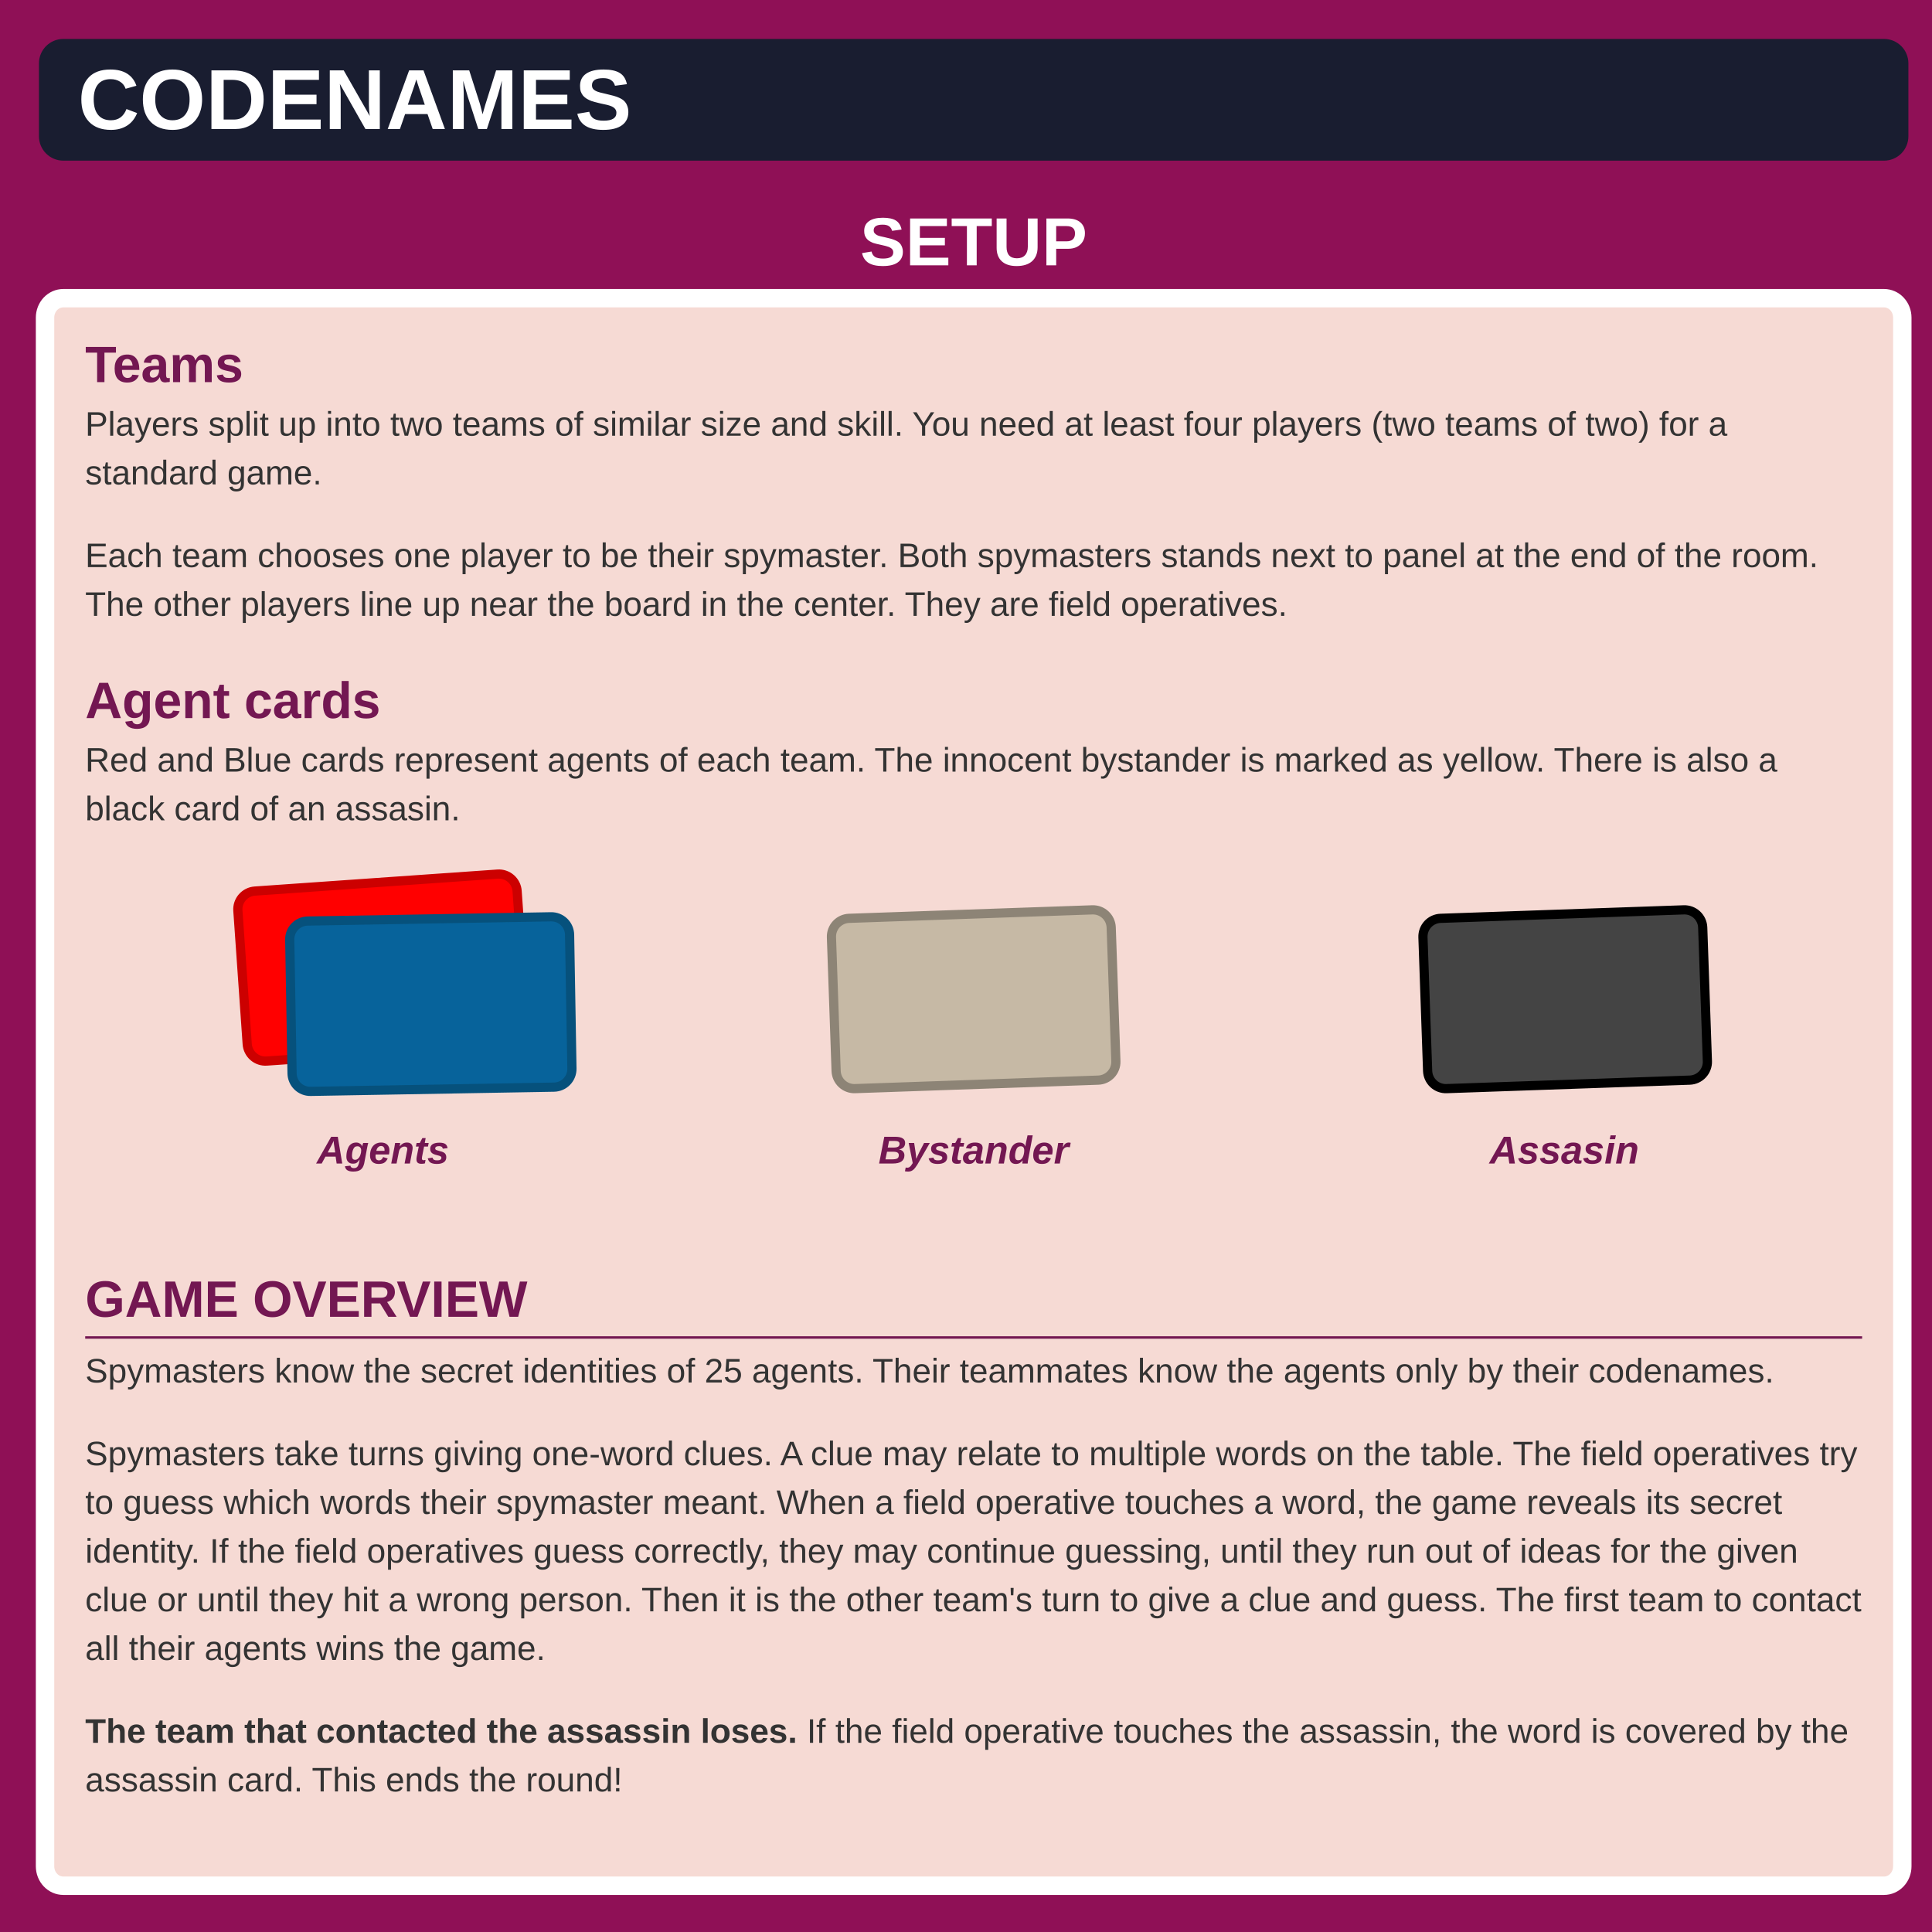
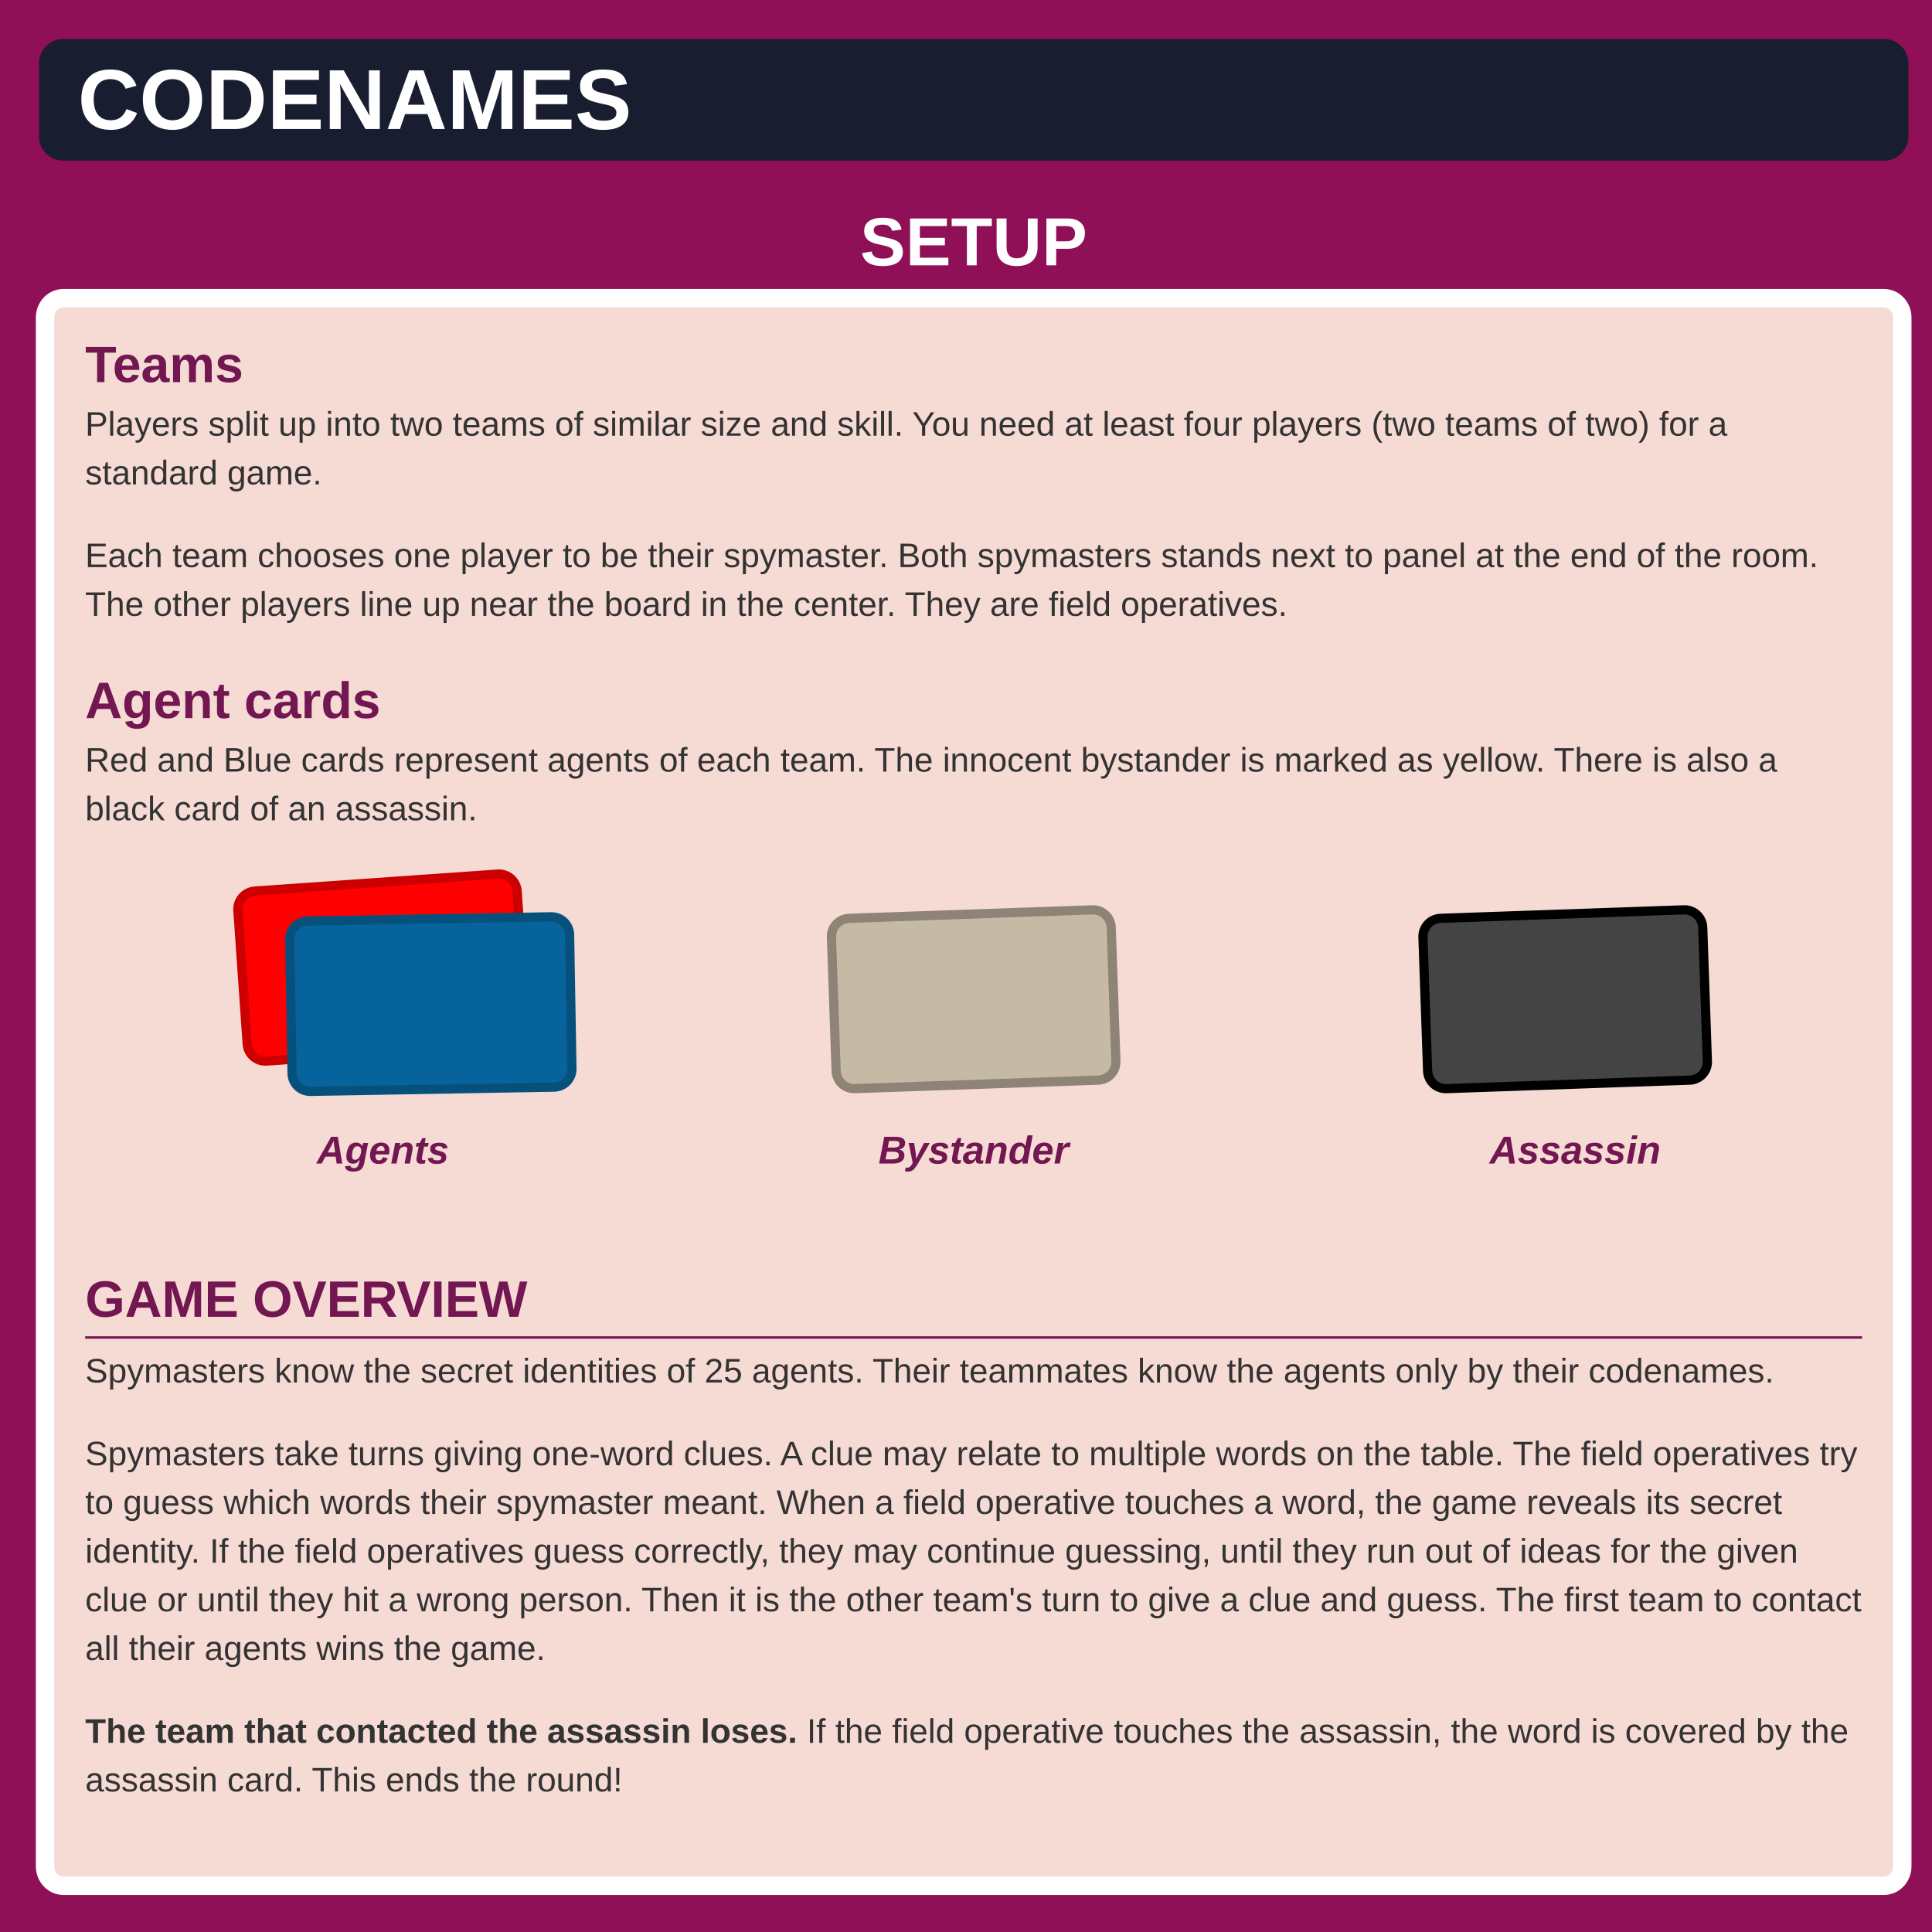
<svg xmlns="http://www.w3.org/2000/svg" width="210mm" height="210mm" viewBox="0 0 210 210" version="1.1" id="svg1292">
  <defs id="defs1289" />
  <g id="layer1" transform="translate(152.9158,173.8253)">
    <path d="m -152.916,-173.825 h 210 v 210 h -210 z" style="fill:#8f1056;fill-opacity:1;fill-rule:nonzero;stroke:none;stroke-width:0.11" id="path20" />
    <path d="m -148.682,-159.009 v -7.938 c 0,-0.174 0.017,-0.346 0.051,-0.516 0.034,-0.17 0.084,-0.336 0.151,-0.496 0.067,-0.161 0.148,-0.313 0.245,-0.457 0.097,-0.144 0.206,-0.278 0.329,-0.401 0.123,-0.123 0.256,-0.233 0.401,-0.329 0.144,-0.097 0.297,-0.178 0.457,-0.245 0.161,-0.067 0.326,-0.117 0.496,-0.151 0.17,-0.034 0.342,-0.051 0.516,-0.051 H 51.872 c 0.174,0 0.346,0.017 0.516,0.051 0.17,0.034 0.336,0.084 0.496,0.151 0.16,0.067 0.313,0.148 0.457,0.245 0.144,0.097 0.278,0.206 0.401,0.329 0.123,0.123 0.233,0.256 0.329,0.401 0.097,0.144 0.178,0.297 0.244,0.457 0.066,0.161 0.117,0.326 0.151,0.496 0.034,0.17 0.051,0.342 0.051,0.516 v 7.938 c -1.7e-5,0.174 -0.017,0.346 -0.051,0.516 -0.034,0.17 -0.084,0.336 -0.151,0.496 -0.066,0.161 -0.148,0.313 -0.244,0.457 -0.097,0.144 -0.206,0.278 -0.329,0.401 -0.123,0.123 -0.257,0.233 -0.401,0.329 -0.144,0.097 -0.297,0.178 -0.457,0.245 -0.161,0.067 -0.326,0.117 -0.496,0.151 -0.17,0.034 -0.342,0.051 -0.516,0.051 H -146.037 c -0.174,0 -0.346,-0.017 -0.516,-0.051 -0.17,-0.034 -0.336,-0.084 -0.496,-0.151 -0.161,-0.067 -0.313,-0.148 -0.457,-0.245 -0.144,-0.097 -0.278,-0.206 -0.401,-0.329 -0.123,-0.123 -0.233,-0.256 -0.329,-0.401 -0.097,-0.144 -0.178,-0.297 -0.245,-0.457 -0.067,-0.161 -0.117,-0.326 -0.151,-0.496 -0.034,-0.17 -0.051,-0.342 -0.051,-0.516 z" style="fill:#191d30;fill-opacity:1;fill-rule:nonzero;stroke:none;stroke-width:0.265" id="path22" />
    <path d="M -148.021,29.176 V -139.301 c 0,-0.139 0.013,-0.276 0.038,-0.412 0.025,-0.136 0.063,-0.268 0.113,-0.396 0.05,-0.128 0.111,-0.25 0.183,-0.365 0.072,-0.115 0.155,-0.222 0.247,-0.32 0.092,-0.098 0.192,-0.186 0.301,-0.263 0.108,-0.077 0.223,-0.142 0.343,-0.195 0.12,-0.053 0.244,-0.093 0.372,-0.12 0.128,-0.027 0.257,-0.041 0.387,-0.041 H 51.872 c 0.13,0 0.259,0.013 0.387,0.041 0.128,0.027 0.252,0.067 0.372,0.12 0.12,0.053 0.235,0.118 0.343,0.195 0.108,0.077 0.209,0.165 0.301,0.263 0.092,0.098 0.174,0.205 0.247,0.32 0.072,0.115 0.134,0.237 0.183,0.365 0.05,0.128 0.088,0.26 0.113,0.396 0.025,0.136 0.038,0.273 0.038,0.412 V 29.176 c -1.7e-5,0.139 -0.013,0.276 -0.038,0.412 -0.025,0.136 -0.063,0.268 -0.113,0.396 -0.05,0.128 -0.111,0.25 -0.183,0.365 -0.072,0.115 -0.155,0.222 -0.247,0.32 -0.092,0.098 -0.192,0.186 -0.301,0.263 -0.108,0.077 -0.223,0.142 -0.343,0.195 -0.12,0.053 -0.244,0.093 -0.372,0.12 -0.128,0.027 -0.257,0.041 -0.387,0.041 H -146.037 c -0.13,0 -0.259,-0.014 -0.387,-0.041 -0.128,-0.027 -0.252,-0.067 -0.372,-0.12 -0.12,-0.053 -0.235,-0.118 -0.343,-0.195 -0.108,-0.077 -0.209,-0.165 -0.301,-0.263 -0.092,-0.098 -0.174,-0.205 -0.247,-0.32 -0.072,-0.115 -0.134,-0.237 -0.183,-0.365 -0.05,-0.128 -0.087,-0.26 -0.113,-0.396 -0.025,-0.136 -0.038,-0.273 -0.038,-0.412 z" style="fill:#f6dad4;fill-opacity:1;fill-rule:nonzero;stroke:none;stroke-width:0.273" id="path24" />
    <path d="m -148.021,29.034 v -168.336 c 0,-0.139 0.013,-0.276 0.038,-0.412 0.025,-0.136 0.063,-0.268 0.113,-0.396 0.05,-0.128 0.111,-0.25 0.183,-0.365 0.072,-0.115 0.155,-0.222 0.247,-0.32 0.092,-0.098 0.192,-0.186 0.301,-0.263 0.108,-0.077 0.223,-0.142 0.343,-0.195 0.12,-0.053 0.244,-0.093 0.372,-0.12 0.128,-0.027 0.257,-0.041 0.387,-0.041 H 51.872 c 0.13,0 0.259,0.013 0.387,0.041 0.128,0.027 0.252,0.067 0.372,0.12 0.12,0.053 0.235,0.118 0.343,0.195 0.108,0.077 0.209,0.165 0.301,0.263 0.092,0.098 0.174,0.205 0.247,0.32 0.072,0.115 0.134,0.237 0.183,0.365 0.05,0.128 0.088,0.26 0.113,0.396 0.025,0.136 0.038,0.273 0.038,0.412 v 168.336 c -1.7e-5,0.139 -0.013,0.276 -0.038,0.412 -0.025,0.136 -0.063,0.268 -0.113,0.396 -0.05,0.128 -0.111,0.25 -0.183,0.365 -0.072,0.115 -0.155,0.222 -0.247,0.32 -0.092,0.098 -0.192,0.186 -0.301,0.263 -0.108,0.077 -0.223,0.142 -0.343,0.195 -0.12,0.053 -0.244,0.093 -0.372,0.12 -0.128,0.027 -0.257,0.041 -0.387,0.041 H -146.037 c -0.13,0 -0.259,-0.014 -0.387,-0.041 -0.128,-0.027 -0.252,-0.067 -0.372,-0.12 -0.12,-0.053 -0.235,-0.118 -0.343,-0.195 -0.108,-0.077 -0.209,-0.165 -0.301,-0.263 -0.092,-0.098 -0.174,-0.205 -0.247,-0.32 -0.072,-0.115 -0.134,-0.237 -0.183,-0.365 -0.05,-0.128 -0.087,-0.26 -0.113,-0.396 -0.025,-0.136 -0.038,-0.273 -0.038,-0.412 z" style="fill:none;stroke:#ffffff;stroke-width:2;stroke-linecap:butt;stroke-linejoin:miter;stroke-miterlimit:10;stroke-dasharray:none;stroke-opacity:1" id="path26" />
    <path d="M -143.655,-28.578 H 49.49 v 0.265 H -143.655 Z" style="fill:#731752;fill-opacity:1;fill-rule:nonzero;stroke:none;stroke-width:0.265" id="path28" />
    <text style="font-variant:normal;font-weight:bold;font-size:9.26px;font-family:'Liberation Sans';-inkscape-font-specification:LiberationSans-Bold;writing-mode:lr-tb;fill:#ffffff;fill-opacity:1;fill-rule:nonzero;stroke:none;stroke-width:0.265" id="text44" x="-144.449" y="-159.802">
      <tspan x="-144.449 -137.762 -130.558 -123.871 -117.694 -111.007 -104.319 -96.605 -90.429" y="-159.802" id="tspan42" style="stroke-width:0.265">CODENAMES</tspan>
    </text>
    <text style="font-variant:normal;font-weight:bold;font-size:7.408px;font-family:'Liberation Sans';-inkscape-font-specification:LiberationSans-Bold;writing-mode:lr-tb;fill:#ffffff;fill-opacity:1;fill-rule:nonzero;stroke:none;stroke-width:0.265" id="text48" x="-59.435" y="-144.986">
      <tspan x="-59.435 -54.494 -49.553 -45.027 -39.677" y="-144.986" id="tspan46" style="stroke-width:0.265">SETUP</tspan>
    </text>
    <text style="font-variant:normal;font-weight:bold;font-size:5.556px;font-family:'Liberation Sans';-inkscape-font-specification:LiberationSans-Bold;writing-mode:lr-tb;fill:#731752;fill-opacity:1;fill-rule:nonzero;stroke:none;stroke-width:0.265" id="text52" x="-143.655" y="-132.286">
      <tspan x="-143.655 -140.674 -137.584 -134.494 -129.553" y="-132.286" id="tspan50" style="stroke-width:0.265">Teams</tspan>
    </text>
    <text style="font-variant:normal;font-weight:normal;font-size:3.704px;font-family:'Liberation Sans';-inkscape-font-specification:LiberationSans;writing-mode:lr-tb;fill:#333333;fill-opacity:1;fill-rule:nonzero;stroke:none;stroke-width:0.265" id="text56" x="-143.655" y="-126.465">
      <tspan x="-143.655 -141.185 -140.362 -138.302 -136.45 -134.39 -133.156 -131.304 -130.275 -128.423 -126.363 -125.54 -124.717 -123.688 -122.658 -120.598 -118.538 -117.509 -116.686 -114.626 -113.597 -111.537 -110.508 -109.479 -106.804 -104.744 -103.714 -102.685 -100.625 -98.565 -95.479 -93.627 -92.598 -90.538 -89.509 -88.48 -86.628 -85.805 -82.719 -81.896 -81.073 -79.013 -77.78 -76.751 -74.899 -74.076 -72.224 -70.163 -69.134 -67.074 -65.014 -62.954 -61.925 -60.073 -58.221 -57.398 -56.575 -55.752 -54.723 -53.761 -51.63 -49.57 -47.51 -46.481 -44.421 -42.361 -40.3 -38.24 -37.211 -35.151 -34.122 -33.093 -32.27 -30.21 -28.15 -26.298 -25.269 -24.239 -23.21 -21.15 -19.09 -17.857 -16.827 -14.767 -13.944 -11.884 -10.032 -7.972 -6.739 -4.887 -3.857 -2.624 -1.595 1.08 3.14 4.169 5.199 7.259 9.319 12.404 14.256 15.286 17.346 18.375 19.404 20.433 23.108 25.168 26.402 27.431 28.46 30.52 31.754 32.783" y="-126.465" id="tspan54" style="stroke-width:0.265">Players split up into two teams of similar size and skill. You need at least four players (two teams of two) for a</tspan>
    </text>
    <text style="font-variant:normal;font-weight:normal;font-size:3.704px;font-family:'Liberation Sans';-inkscape-font-specification:LiberationSans;writing-mode:lr-tb;fill:#333333;fill-opacity:1;fill-rule:nonzero;stroke:none;stroke-width:0.265" id="text60" x="-143.655" y="-121.173">
      <tspan x="-143.655 -141.803 -140.774 -138.714 -136.654 -134.594 -132.534 -131.3 -129.24 -128.211 -126.151 -124.091 -121.005 -118.945" y="-121.173" id="tspan58" style="stroke-width:0.265">standard game.</tspan>
    </text>
    <text style="font-variant:normal;font-weight:normal;font-size:3.704px;font-family:'Liberation Sans';-inkscape-font-specification:LiberationSans;writing-mode:lr-tb;fill:#333333;fill-opacity:1;fill-rule:nonzero;stroke:none;stroke-width:0.265" id="text64" x="-143.655" y="-112.177">
      <tspan x="-143.655 -141.185 -139.125 -137.273 -135.212 -134.183 -133.154 -131.094 -129.034 -125.948 -124.919 -123.067 -121.007 -118.947 -116.887 -115.035 -112.975 -111.123 -110.094 -108.034 -105.973 -103.913 -102.884 -100.824 -100.001 -97.941 -96.089 -94.029 -92.795 -91.766 -90.737 -88.677 -87.648 -85.588 -83.528 -82.499 -81.469 -79.409 -77.349 -76.526 -75.293 -74.264 -72.412 -70.352 -68.499 -65.414 -63.354 -61.502 -60.473 -58.413 -57.383 -56.354 -55.325 -52.854 -50.794 -49.765 -47.705 -46.676 -44.824 -42.764 -40.912 -37.826 -35.766 -33.914 -32.885 -30.825 -29.591 -27.739 -26.71 -24.858 -23.829 -21.769 -19.709 -17.649 -15.797 -14.767 -12.707 -10.647 -8.795 -7.766 -6.737 -5.708 -3.648 -2.618 -0.558 1.502 3.562 5.622 6.445 7.474 9.534 10.563 11.592 12.621 14.681 16.742 17.771 19.831 21.891 23.951 24.98 27.04 28.069 29.098 30.128 32.188 34.248 35.277 36.51 38.57 40.631 43.716" y="-112.177" id="tspan62" style="stroke-width:0.265">Each team chooses one player to be their spymaster. Both spymasters stands next to panel at the end of the room.</tspan>
    </text>
    <text style="font-variant:normal;font-weight:normal;font-size:3.704px;font-family:'Liberation Sans';-inkscape-font-specification:LiberationSans;writing-mode:lr-tb;fill:#333333;fill-opacity:1;fill-rule:nonzero;stroke:none;stroke-width:0.265" id="text68" x="-143.655" y="-106.886">
      <tspan x="-143.655 -141.393 -139.333 -137.273 -136.243 -134.183 -133.154 -131.094 -129.034 -127.801 -126.771 -124.711 -123.888 -121.828 -119.976 -117.916 -116.683 -114.831 -113.801 -112.978 -112.155 -110.095 -108.035 -107.006 -104.946 -102.886 -101.857 -99.797 -97.737 -95.677 -94.443 -93.414 -92.385 -90.325 -88.265 -87.236 -85.175 -83.115 -81.055 -79.822 -77.762 -76.733 -75.91 -73.85 -72.82 -71.791 -69.731 -67.671 -66.642 -64.79 -62.73 -60.67 -59.641 -57.581 -56.551 -55.522 -54.56 -52.297 -50.237 -48.177 -46.325 -45.296 -43.236 -42.002 -39.942 -38.913 -37.884 -37.061 -35.001 -34.178 -32.118 -31.089 -29.029 -26.969 -24.909 -23.675 -21.615 -20.586 -19.763 -17.911 -15.851 -13.999" y="-106.886" id="tspan66" style="stroke-width:0.265">The other players line up near the board in the center. They are field operatives.</tspan>
    </text>
    <text style="font-variant:normal;font-weight:bold;font-size:5.556px;font-family:'Liberation Sans';-inkscape-font-specification:LiberationSans-Bold;writing-mode:lr-tb;fill:#731752;fill-opacity:1;fill-rule:nonzero;stroke:none;stroke-width:0.265" id="text72" x="-143.655" y="-95.773">
      <tspan x="-143.655 -139.643 -136.249 -133.159 -129.765 -127.914 -126.371 -123.281 -120.191 -118.028 -114.634" y="-95.773" id="tspan70" style="stroke-width:0.265">Agent cards</tspan>
    </text>
    <text style="font-variant:normal;font-weight:normal;font-size:3.704px;font-family:'Liberation Sans';-inkscape-font-specification:LiberationSans;writing-mode:lr-tb;fill:#333333;fill-opacity:1;fill-rule:nonzero;stroke:none;stroke-width:0.265" id="text76" x="-143.655" y="-89.952">
      <tspan x="-143.655 -140.98 -138.92 -136.86 -135.831 -133.771 -131.711 -129.651 -128.622 -126.151 -125.328 -123.268 -121.208 -120.179 -118.327 -116.267 -115.033 -112.973 -111.121 -110.092 -108.858 -106.798 -104.738 -103.505 -101.445 -99.592 -97.532 -95.472 -94.443 -93.414 -91.354 -89.294 -87.234 -85.174 -84.145 -82.292 -81.263 -79.203 -78.174 -77.145 -75.085 -73.025 -71.173 -69.113 -68.083 -67.054 -64.994 -62.934 -59.849 -58.819 -57.857 -55.595 -53.535 -51.474 -50.445 -49.622 -47.562 -45.502 -43.442 -41.59 -39.53 -37.47 -36.441 -35.412 -33.352 -31.499 -29.647 -28.618 -26.558 -24.498 -22.438 -20.378 -19.144 -18.115 -17.292 -15.44 -14.411 -11.325 -9.265 -8.032 -6.18 -4.12 -2.06 -1.03 1.03 2.882 3.911 5.763 7.823 8.646 9.469 11.529 14 15.029 15.991 18.254 20.314 22.374 23.607 25.667 26.697 27.519 29.372 30.401 32.461 33.284 35.136 37.196 38.225" y="-89.952" id="tspan74" style="stroke-width:0.265">Red and Blue cards represent agents of each team. The innocent bystander is marked as yellow. There is also a</tspan>
    </text>
    <text style="font-variant:normal;font-weight:normal;font-size:3.704px;font-family:'Liberation Sans';-inkscape-font-specification:LiberationSans;writing-mode:lr-tb;fill:#333333;fill-opacity:1;fill-rule:nonzero;stroke:none;stroke-width:0.265" id="text80" x="-143.655" y="-84.661">
-       <tspan x="-143.655 -141.595 -140.772 -138.712 -136.86 -135.008 -133.979 -132.127 -130.067 -128.833 -126.773 -125.744 -123.684 -122.655 -121.626 -119.566 -117.506 -116.476 -114.416 -112.564 -110.712 -108.652 -106.8 -105.977 -103.917" y="-84.661" id="tspan78" style="stroke-width:0.265">black card of an assasin.</tspan>
+       <tspan x="-143.655 -141.595 -140.772 -138.712 -136.86 -135.008 -133.979 -132.127 -130.067 -128.833 -126.773 -125.744 -123.684 -122.655 -121.626 -119.566 -117.506 -116.476 -114.416 -112.564 -110.712" y="-84.661" id="tspan78" style="stroke-width:0.265">black card of an assassin.</tspan>
    </text>
    <text style="font-style:italic;font-variant:normal;font-weight:bold;font-size:4.233px;font-family:'Liberation Sans';-inkscape-font-specification:LiberationSans-BoldItalic;writing-mode:lr-tb;fill:#731752;fill-opacity:1;fill-rule:nonzero;stroke:none;stroke-width:0.265" id="text84" x="-118.466" y="-47.354">
      <tspan x="-118.466 -115.409 -112.823 -110.469 -107.883 -106.473" y="-47.354" id="tspan82" style="stroke-width:0.265">Agents</tspan>
    </text>
    <text style="font-style:italic;font-variant:normal;font-weight:bold;font-size:4.233px;font-family:'Liberation Sans';-inkscape-font-specification:LiberationSans-BoldItalic;writing-mode:lr-tb;fill:#731752;fill-opacity:1;fill-rule:nonzero;stroke:none;stroke-width:0.265" id="text88" x="-57.438" y="-47.354">
      <tspan x="-57.438 -54.381 -52.027 -49.672 -48.263 -45.908 -43.322 -40.737 -38.382" y="-47.354" id="tspan86" style="stroke-width:0.265">Bystander</tspan>
    </text>
    <text style="font-style:italic;font-variant:normal;font-weight:bold;font-size:4.233px;font-family:'Liberation Sans';-inkscape-font-specification:LiberationSans-BoldItalic;writing-mode:lr-tb;fill:#731752;fill-opacity:1;fill-rule:nonzero;stroke:none;stroke-width:0.265" id="text92" x="9.001" y="-47.354">
-       <tspan x="9.001 12.058 14.413 16.767 19.121 21.476 22.652" y="-47.354" id="tspan90" style="stroke-width:0.265">Assasin</tspan>
+       <tspan x="9.001 12.058 14.413 16.767 19.121" y="-47.354" id="tspan90" style="stroke-width:0.265">Assassin</tspan>
    </text>
    <text style="font-variant:normal;font-weight:bold;font-size:5.556px;font-family:'Liberation Sans';-inkscape-font-specification:LiberationSans-Bold;writing-mode:lr-tb;fill:#731752;fill-opacity:1;fill-rule:nonzero;stroke:none;stroke-width:0.265" id="text96" x="-143.655" y="-30.695">
      <tspan x="-143.655 -139.334 -135.321 -130.693 -126.987 -125.443 -121.121 -117.415 -113.709 -109.797 -106.091 -104.547 -100.841" y="-30.695" id="tspan94" style="stroke-width:0.265">GAME OVERVIEW</tspan>
    </text>
    <text style="font-variant:normal;font-weight:normal;font-size:3.704px;font-family:'Liberation Sans';-inkscape-font-specification:LiberationSans;writing-mode:lr-tb;fill:#333333;fill-opacity:1;fill-rule:nonzero;stroke:none;stroke-width:0.265" id="text100" x="-143.655" y="-23.551">
      <tspan x="-143.655 -141.185 -139.125 -137.273 -134.187 -132.127 -130.275 -129.246 -127.186 -125.952 -124.1 -123.071 -121.219 -119.159 -117.099 -114.424 -113.394 -112.365 -110.305 -108.245 -107.216 -105.364 -103.304 -101.452 -100.218 -98.158 -97.129 -96.1 -95.277 -93.217 -91.157 -89.097 -88.068 -87.245 -86.215 -85.393 -83.332 -81.48 -80.451 -78.391 -77.362 -76.333 -74.273 -72.213 -71.184 -69.123 -67.063 -65.003 -62.943 -61.914 -60.062 -59.033 -58.071 -55.808 -53.748 -51.688 -50.865 -49.631 -48.602 -47.573 -45.513 -43.453 -40.367 -37.282 -35.222 -34.193 -32.132 -30.28 -29.251 -27.399 -25.339 -23.279 -20.604 -19.575 -18.546 -16.486 -14.426 -13.396 -11.336 -9.276 -7.216 -5.156 -4.127 -2.275 -1.246 0.814 2.874 3.697 5.549 6.579 8.639 10.491 11.52 12.549 14.609 16.669 17.492 18.726 19.755 21.607 23.667 25.727 27.787 29.847 31.907 34.993 37.053 38.905" y="-23.551" id="tspan98" style="stroke-width:0.265">Spymasters know the secret identities of 25 agents. Their teammates know the agents only by their codenames.</tspan>
    </text>
    <text style="font-variant:normal;font-weight:normal;font-size:3.704px;font-family:'Liberation Sans';-inkscape-font-specification:LiberationSans;writing-mode:lr-tb;fill:#333333;fill-opacity:1;fill-rule:nonzero;stroke:none;stroke-width:0.265" id="text104" x="-143.655" y="-14.555">
      <tspan x="-143.655 -141.185 -139.125 -137.273 -134.187 -132.127 -130.275 -129.246 -127.186 -125.952 -124.1 -123.071 -122.042 -119.982 -118.13 -116.069 -115.04 -114.011 -111.951 -110.718 -108.657 -106.805 -105.776 -103.716 -102.893 -101.041 -100.218 -98.158 -96.098 -95.069 -93.009 -90.949 -88.889 -87.655 -84.98 -82.92 -81.687 -79.626 -78.597 -76.745 -75.922 -73.862 -71.802 -69.95 -68.921 -68.096 -65.83 -64.801 -62.949 -62.126 -60.066 -58.006 -56.976 -53.891 -51.831 -49.979 -48.95 -47.716 -45.656 -44.833 -42.773 -41.744 -39.684 -38.655 -37.625 -35.565 -34.536 -31.451 -29.391 -28.568 -27.538 -26.715 -24.655 -23.832 -21.772 -20.743 -18.068 -16.008 -14.775 -12.715 -10.862 -9.833 -7.773 -5.713 -4.684 -3.655 -1.595 0.465 1.494 2.524 4.584 6.644 7.467 9.527 10.556 11.518 13.781 15.841 17.901 18.93 19.959 20.782 22.842 23.665 25.725 26.754 28.814 30.875 32.935 34.168 36.228 37.257 38.08 39.932 41.992 43.845 44.874 45.903 47.136" y="-14.555" id="tspan102" style="stroke-width:0.265">Spymasters take turns giving one-word clues. A clue may relate to multiple words on the table. The field operatives try</tspan>
    </text>
    <text style="font-variant:normal;font-weight:normal;font-size:3.704px;font-family:'Liberation Sans';-inkscape-font-specification:LiberationSans;writing-mode:lr-tb;fill:#333333;fill-opacity:1;fill-rule:nonzero;stroke:none;stroke-width:0.265" id="text108" x="-143.655" y="-9.264">
      <tspan x="-143.655 -142.626 -140.566 -139.537 -137.477 -135.417 -133.357 -131.505 -129.653 -128.623 -125.948 -123.888 -123.065 -121.213 -119.153 -118.124 -115.449 -113.389 -112.155 -110.095 -108.243 -107.214 -106.185 -104.125 -102.065 -101.242 -100.008 -98.979 -97.127 -95.067 -93.215 -90.129 -88.069 -86.217 -85.188 -83.128 -81.895 -80.865 -77.78 -75.72 -73.66 -71.6 -70.57 -69.541 -68.512 -65.016 -62.956 -60.896 -58.836 -57.807 -55.747 -54.717 -53.688 -52.865 -50.805 -49.982 -47.922 -46.893 -44.833 -42.773 -40.713 -39.479 -37.419 -36.39 -35.567 -33.715 -31.655 -30.626 -29.597 -27.537 -25.477 -23.624 -21.564 -19.504 -17.652 -16.623 -14.563 -13.534 -10.859 -8.799 -7.565 -5.505 -4.476 -3.447 -2.418 -0.358 1.702 2.732 4.792 6.852 9.937 11.997 13.027 14.26 16.32 18.172 20.232 22.292 23.115 24.967 25.997 26.819 27.849 29.701 30.73 32.582 34.642 36.494 37.728 39.788" y="-9.264" id="tspan106" style="stroke-width:0.265">to guess which words their spymaster meant. When a field operative touches a word, the game reveals its secret</tspan>
    </text>
    <text style="font-variant:normal;font-weight:normal;font-size:3.704px;font-family:'Liberation Sans';-inkscape-font-specification:LiberationSans;writing-mode:lr-tb;fill:#333333;fill-opacity:1;fill-rule:nonzero;stroke:none;stroke-width:0.265" id="text112" x="-143.655" y="-3.972">
      <tspan x="-143.655 -142.832 -140.772 -138.712 -136.652 -135.623 -134.8 -133.771 -132.194 -131.165 -130.136 -129.106 -128.077 -127.048 -126.019 -123.959 -121.899 -120.87 -119.841 -119.018 -116.957 -116.135 -114.074 -113.045 -110.985 -108.925 -106.865 -105.632 -103.572 -102.542 -101.719 -99.867 -97.807 -95.955 -94.926 -92.866 -90.806 -88.746 -86.894 -85.042 -84.012 -82.16 -80.1 -78.867 -77.633 -75.573 -73.721 -72.692 -71.869 -70.292 -69.263 -68.234 -67.204 -65.144 -63.084 -61.232 -60.203 -57.117 -55.057 -53.205 -52.176 -50.324 -48.264 -46.204 -45.175 -44.352 -42.292 -40.232 -38.172 -37.142 -35.082 -33.022 -30.962 -29.11 -27.258 -26.435 -24.375 -22.315 -21.286 -20.257 -18.197 -16.137 -15.107 -14.284 -13.462 -12.432 -11.403 -9.343 -7.283 -5.431 -4.402 -3.168 -1.108 0.952 1.981 4.041 6.101 7.13 8.159 10.219 11.249 12.278 13.101 15.161 17.221 19.281 21.133 22.162 23.191 25.251 26.485 27.514 28.543 30.603 32.663 33.692 35.753 36.575 38.428 40.488" y="-3.972" id="tspan110" style="stroke-width:0.265">identity. If the field operatives guess correctly, they may continue guessing, until they run out of ideas for the given</tspan>
    </text>
    <text style="font-variant:normal;font-weight:normal;font-size:3.704px;font-family:'Liberation Sans';-inkscape-font-specification:LiberationSans;writing-mode:lr-tb;fill:#333333;fill-opacity:1;fill-rule:nonzero;stroke:none;stroke-width:0.265" id="text116" x="-143.655" y="1.32">
      <tspan x="-143.655 -141.803 -140.98 -138.92 -136.86 -135.831 -133.771 -132.537 -131.508 -129.448 -127.388 -126.359 -125.536 -124.713 -123.684 -122.655 -120.595 -118.535 -116.683 -115.653 -113.593 -112.77 -111.741 -110.712 -108.652 -107.623 -104.948 -103.714 -101.654 -99.594 -97.534 -96.505 -94.445 -92.385 -91.151 -89.299 -87.239 -85.179 -84.15 -83.188 -80.925 -78.865 -76.805 -74.745 -73.716 -72.893 -71.864 -70.834 -70.012 -68.159 -67.13 -66.101 -64.041 -61.981 -60.952 -58.892 -57.863 -55.803 -53.743 -52.509 -51.48 -50.451 -48.391 -46.331 -43.245 -42.538 -40.686 -39.657 -38.627 -36.567 -35.334 -33.274 -32.245 -31.215 -29.155 -28.126 -26.066 -25.243 -23.391 -21.331 -20.302 -18.242 -17.213 -15.361 -14.538 -12.478 -10.418 -9.388 -7.328 -5.268 -3.208 -2.179 -0.119 1.941 4.001 5.853 7.705 8.735 9.697 11.959 14.02 16.08 17.109 18.138 18.961 20.194 22.046 23.076 24.105 25.134 27.194 29.254 32.34 33.369 34.398 36.458 37.487 39.339 41.399 43.459 44.488 46.549 48.401" y="1.32" id="tspan114" style="stroke-width:0.265">clue or until they hit a wrong person. Then it is the other team's turn to give a clue and guess. The first team to contact</tspan>
    </text>
    <text style="font-variant:normal;font-weight:normal;font-size:3.704px;font-family:'Liberation Sans';-inkscape-font-specification:LiberationSans;writing-mode:lr-tb;fill:#333333;fill-opacity:1;fill-rule:nonzero;stroke:none;stroke-width:0.265" id="text120" x="-143.655" y="6.611">
      <tspan x="-143.655 -141.595 -140.772 -139.949 -138.92 -137.891 -135.831 -133.771 -132.948 -131.714 -130.685 -128.625 -126.565 -124.505 -122.445 -121.416 -119.564 -118.535 -115.86 -115.037 -112.977 -111.125 -110.095 -109.066 -107.006 -104.946 -103.917 -101.857 -99.797 -96.711 -94.651" y="6.611" id="tspan118" style="stroke-width:0.265">all their agents wins the game.</tspan>
    </text>
    <text style="font-variant:normal;font-weight:bold;font-size:3.704px;font-family:'Liberation Sans';-inkscape-font-specification:LiberationSans-Bold;writing-mode:lr-tb;fill:#333333;fill-opacity:1;fill-rule:nonzero;stroke:none;stroke-width:0.265" id="text124" x="-143.655" y="15.607">
      <tspan x="-143.655 -141.393 -139.13 -137.07 -136.041 -134.807 -132.747 -130.687 -127.394 -126.364 -125.131 -122.868 -120.808 -119.575 -118.546 -116.485 -114.223 -111.96 -110.727 -108.667 -106.606 -105.373 -103.313 -101.05 -100.021 -98.788 -96.525 -94.465 -93.436 -91.376 -89.316 -87.255 -85.195 -83.135 -81.075 -80.046 -77.783 -76.754 -75.725 -73.462 -71.402 -69.342 -67.282" y="15.607" id="tspan122" style="stroke-width:0.265">The team that contacted the assassin loses.</tspan>
    </text>
    <text style="font-variant:normal;font-weight:normal;font-size:3.704px;font-family:'Liberation Sans';-inkscape-font-specification:LiberationSans;writing-mode:lr-tb;fill:#333333;fill-opacity:1;fill-rule:nonzero;stroke:none;stroke-width:0.265" id="text128" x="-65.223" y="15.607">
      <tspan x="-65.223 -64.194 -63.165 -62.136 -61.107 -59.047 -56.986 -55.957 -54.928 -54.105 -52.045 -51.222 -49.162 -48.133 -46.073 -44.013 -41.953 -40.719 -38.659 -37.63 -36.807 -34.955 -32.895 -31.866 -30.837 -28.777 -26.716 -24.864 -22.804 -20.744 -18.892 -17.863 -16.834 -14.774 -12.714 -11.685 -9.625 -7.772 -5.92 -3.86 -2.008 -0.156 0.667 2.727 3.756 4.785 5.814 7.874 9.934 10.964 13.639 15.699 16.932 18.992 20.021 20.844 22.697 23.726 25.578 27.638 29.49 31.55 32.783 34.844 36.904 37.933 39.993 41.845 42.874 43.903 45.963" y="15.607" id="tspan126" style="stroke-width:0.265">If the field operative touches the assassin, the word is covered by the</tspan>
    </text>
    <text style="font-variant:normal;font-weight:normal;font-size:3.704px;font-family:'Liberation Sans';-inkscape-font-specification:LiberationSans;writing-mode:lr-tb;fill:#333333;fill-opacity:1;fill-rule:nonzero;stroke:none;stroke-width:0.265" id="text132" x="-143.655" y="20.899">
      <tspan x="-143.655 -141.595 -139.743 -137.891 -135.831 -133.979 -132.127 -131.304 -129.244 -128.215 -126.363 -124.303 -123.069 -121.009 -119.98 -119.018 -116.755 -114.695 -113.872 -112.02 -110.991 -108.931 -106.871 -104.81 -102.958 -101.929 -100.9 -98.84 -96.78 -95.751 -94.517 -92.457 -90.397 -88.337 -86.277" y="20.899" id="tspan130" style="stroke-width:0.265">assassin card. This ends the round!</tspan>
    </text>
    <path d="m -126.045,-60.334 -1.015,-14.517 c -0.009,-0.13 -0.005,-0.26 0.011,-0.389 0.016,-0.129 0.045,-0.256 0.087,-0.379 0.041,-0.124 0.094,-0.242 0.159,-0.355 0.065,-0.113 0.14,-0.219 0.225,-0.317 0.086,-0.098 0.18,-0.187 0.283,-0.267 0.103,-0.08 0.213,-0.149 0.329,-0.207 0.117,-0.058 0.238,-0.104 0.363,-0.139 0.126,-0.034 0.254,-0.056 0.384,-0.065 l 26.394,-1.846 c 0.13,-0.009 0.26,-0.005 0.389,0.011 0.129,0.016 0.256,0.045 0.379,0.087 0.124,0.041 0.242,0.094 0.355,0.159 0.113,0.065 0.219,0.14 0.317,0.225 0.098,0.085 0.187,0.18 0.267,0.283 0.08,0.103 0.149,0.213 0.207,0.329 0.058,0.117 0.104,0.238 0.139,0.363 0.034,0.126 0.056,0.254 0.065,0.384 l 1.015,14.517 c 0.009,0.13 0.005,0.26 -0.011,0.389 -0.016,0.129 -0.045,0.256 -0.087,0.379 -0.041,0.124 -0.094,0.242 -0.159,0.355 -0.065,0.113 -0.14,0.219 -0.225,0.317 -0.085,0.098 -0.18,0.187 -0.283,0.267 -0.103,0.08 -0.213,0.149 -0.329,0.207 -0.117,0.058 -0.238,0.104 -0.363,0.139 -0.126,0.034 -0.254,0.056 -0.384,0.065 l -26.394,1.846 c -0.13,0.009 -0.26,0.005 -0.389,-0.011 -0.129,-0.016 -0.256,-0.045 -0.379,-0.087 -0.124,-0.041 -0.242,-0.094 -0.355,-0.159 -0.113,-0.065 -0.219,-0.14 -0.317,-0.225 -0.098,-0.085 -0.187,-0.18 -0.267,-0.283 -0.08,-0.103 -0.149,-0.213 -0.207,-0.329 -0.058,-0.117 -0.104,-0.238 -0.139,-0.363 -0.034,-0.126 -0.056,-0.254 -0.065,-0.384 z" style="fill:#ff0000;fill-opacity:1;fill-rule:nonzero;stroke:none;stroke-width:1" id="path452" />
    <path d="m -126.045,-60.334 -1.015,-14.517 c -0.009,-0.13 -0.005,-0.26 0.011,-0.389 0.016,-0.129 0.045,-0.256 0.087,-0.379 0.041,-0.124 0.094,-0.242 0.159,-0.355 0.065,-0.113 0.14,-0.219 0.225,-0.317 0.086,-0.098 0.18,-0.187 0.283,-0.267 0.103,-0.08 0.213,-0.149 0.329,-0.207 0.117,-0.058 0.238,-0.104 0.363,-0.139 0.126,-0.034 0.254,-0.056 0.384,-0.065 l 26.394,-1.846 c 0.13,-0.009 0.26,-0.005 0.389,0.011 0.129,0.016 0.256,0.045 0.379,0.087 0.124,0.041 0.242,0.094 0.355,0.159 0.113,0.065 0.219,0.14 0.317,0.225 0.098,0.085 0.187,0.18 0.267,0.283 0.08,0.103 0.149,0.213 0.207,0.329 0.058,0.117 0.104,0.238 0.139,0.363 0.034,0.126 0.056,0.254 0.065,0.384 l 1.015,14.517 c 0.009,0.13 0.005,0.26 -0.011,0.389 -0.016,0.129 -0.045,0.256 -0.087,0.379 -0.041,0.124 -0.094,0.242 -0.159,0.355 -0.065,0.113 -0.14,0.219 -0.225,0.317 -0.085,0.098 -0.18,0.187 -0.283,0.267 -0.103,0.08 -0.213,0.149 -0.329,0.207 -0.117,0.058 -0.238,0.104 -0.363,0.139 -0.126,0.034 -0.254,0.056 -0.384,0.065 l -26.394,1.846 c -0.13,0.009 -0.26,0.005 -0.389,-0.011 -0.129,-0.016 -0.256,-0.045 -0.379,-0.087 -0.124,-0.041 -0.242,-0.094 -0.355,-0.159 -0.113,-0.065 -0.219,-0.14 -0.317,-0.225 -0.098,-0.085 -0.187,-0.18 -0.267,-0.283 -0.08,-0.103 -0.149,-0.213 -0.207,-0.329 -0.058,-0.117 -0.104,-0.238 -0.139,-0.363 -0.034,-0.126 -0.056,-0.254 -0.065,-0.384 z" style="fill:none;stroke:#cc0000;stroke-width:1;stroke-linecap:butt;stroke-linejoin:miter;stroke-miterlimit:10;stroke-dasharray:none;stroke-opacity:1" id="path454" />
    <path d="m -121.169,-57.144 -0.254,-14.55 c -0.002,-0.13 0.008,-0.26 0.031,-0.388 0.023,-0.128 0.059,-0.253 0.106,-0.374 0.048,-0.121 0.107,-0.237 0.177,-0.346 0.07,-0.11 0.151,-0.211 0.241,-0.305 0.09,-0.094 0.189,-0.178 0.296,-0.252 0.107,-0.074 0.22,-0.137 0.34,-0.189 0.119,-0.052 0.243,-0.092 0.37,-0.119 0.127,-0.028 0.256,-0.043 0.386,-0.045 l 26.454,-0.462 c 0.13,-0.002 0.26,0.008 0.388,0.031 0.128,0.023 0.253,0.059 0.374,0.106 0.121,0.048 0.237,0.107 0.346,0.177 0.11,0.07 0.211,0.151 0.305,0.241 0.094,0.091 0.178,0.189 0.252,0.296 0.074,0.107 0.137,0.22 0.189,0.34 0.052,0.119 0.092,0.243 0.119,0.37 0.028,0.127 0.043,0.256 0.045,0.386 l 0.254,14.55 c 0.002,0.13 -0.008,0.26 -0.031,0.388 -0.023,0.128 -0.059,0.253 -0.106,0.374 -0.048,0.121 -0.107,0.237 -0.177,0.346 -0.07,0.11 -0.151,0.211 -0.241,0.305 -0.091,0.094 -0.189,0.178 -0.296,0.252 -0.107,0.074 -0.22,0.137 -0.34,0.189 -0.119,0.052 -0.243,0.092 -0.37,0.119 -0.127,0.028 -0.256,0.043 -0.386,0.045 l -26.454,0.462 c -0.13,0.002 -0.26,-0.008 -0.388,-0.031 -0.128,-0.023 -0.253,-0.059 -0.374,-0.106 -0.121,-0.048 -0.237,-0.107 -0.346,-0.177 -0.11,-0.07 -0.211,-0.151 -0.305,-0.241 -0.094,-0.091 -0.178,-0.189 -0.252,-0.296 -0.074,-0.107 -0.137,-0.22 -0.189,-0.34 -0.052,-0.119 -0.092,-0.243 -0.119,-0.37 -0.028,-0.127 -0.043,-0.256 -0.045,-0.386 z" style="fill:#07639b;fill-opacity:1;fill-rule:nonzero;stroke:none;stroke-width:1" id="path458" />
    <path d="m -121.169,-57.144 -0.254,-14.55 c -0.002,-0.13 0.008,-0.26 0.031,-0.388 0.023,-0.128 0.059,-0.253 0.106,-0.374 0.048,-0.121 0.107,-0.237 0.177,-0.346 0.07,-0.11 0.151,-0.211 0.241,-0.305 0.09,-0.094 0.189,-0.178 0.296,-0.252 0.107,-0.074 0.22,-0.137 0.34,-0.189 0.119,-0.052 0.243,-0.092 0.37,-0.119 0.127,-0.028 0.256,-0.043 0.386,-0.045 l 26.454,-0.462 c 0.13,-0.002 0.26,0.008 0.388,0.031 0.128,0.023 0.253,0.059 0.374,0.106 0.121,0.048 0.237,0.107 0.346,0.177 0.11,0.07 0.211,0.151 0.305,0.241 0.094,0.091 0.178,0.189 0.252,0.296 0.074,0.107 0.137,0.22 0.189,0.34 0.052,0.119 0.092,0.243 0.119,0.37 0.028,0.127 0.043,0.256 0.045,0.386 l 0.254,14.55 c 0.002,0.13 -0.008,0.26 -0.031,0.388 -0.023,0.128 -0.059,0.253 -0.106,0.374 -0.048,0.121 -0.107,0.237 -0.177,0.346 -0.07,0.11 -0.151,0.211 -0.241,0.305 -0.091,0.094 -0.189,0.178 -0.296,0.252 -0.107,0.074 -0.22,0.137 -0.34,0.189 -0.119,0.052 -0.243,0.092 -0.37,0.119 -0.127,0.028 -0.256,0.043 -0.386,0.045 l -26.454,0.462 c -0.13,0.002 -0.26,-0.008 -0.388,-0.031 -0.128,-0.023 -0.253,-0.059 -0.374,-0.106 -0.121,-0.048 -0.237,-0.107 -0.346,-0.177 -0.11,-0.07 -0.211,-0.151 -0.305,-0.241 -0.094,-0.091 -0.178,-0.189 -0.252,-0.296 -0.074,-0.107 -0.137,-0.22 -0.189,-0.34 -0.052,-0.119 -0.092,-0.243 -0.119,-0.37 -0.028,-0.127 -0.043,-0.256 -0.045,-0.386 z" style="fill:none;stroke:#06517c;stroke-width:1;stroke-linecap:butt;stroke-linejoin:miter;stroke-miterlimit:10;stroke-dasharray:none;stroke-opacity:1" id="path460" />
    <path d="m -62.033,-57.411 -0.508,-14.543 c -0.005,-0.13 0.004,-0.26 0.025,-0.388 0.021,-0.129 0.054,-0.254 0.1,-0.376 0.046,-0.122 0.103,-0.238 0.171,-0.349 0.069,-0.111 0.147,-0.214 0.236,-0.309 0.089,-0.095 0.186,-0.181 0.292,-0.257 0.106,-0.076 0.218,-0.141 0.336,-0.195 0.119,-0.054 0.241,-0.096 0.368,-0.126 0.127,-0.03 0.255,-0.047 0.386,-0.052 l 26.442,-0.923 c 0.13,-0.005 0.26,0.004 0.388,0.025 0.129,0.021 0.254,0.054 0.376,0.1 0.122,0.046 0.238,0.103 0.349,0.171 0.111,0.069 0.214,0.147 0.309,0.236 0.095,0.089 0.181,0.186 0.257,0.292 0.076,0.106 0.141,0.218 0.195,0.336 0.054,0.119 0.096,0.241 0.126,0.368 0.03,0.127 0.047,0.255 0.052,0.386 l 0.508,14.543 c 0.005,0.13 -0.004,0.26 -0.025,0.388 -0.021,0.129 -0.054,0.254 -0.1,0.376 -0.046,0.122 -0.103,0.238 -0.171,0.349 -0.069,0.111 -0.147,0.214 -0.236,0.309 -0.089,0.095 -0.186,0.181 -0.292,0.257 -0.106,0.076 -0.218,0.141 -0.336,0.195 -0.119,0.054 -0.241,0.096 -0.368,0.126 -0.127,0.03 -0.255,0.047 -0.386,0.052 l -26.442,0.923 c -0.13,0.005 -0.26,-0.004 -0.388,-0.025 -0.129,-0.021 -0.254,-0.054 -0.376,-0.1 -0.122,-0.046 -0.238,-0.103 -0.349,-0.171 -0.111,-0.069 -0.214,-0.147 -0.309,-0.236 -0.095,-0.089 -0.181,-0.186 -0.257,-0.292 -0.076,-0.106 -0.141,-0.218 -0.195,-0.336 -0.054,-0.119 -0.096,-0.241 -0.126,-0.368 -0.03,-0.127 -0.047,-0.255 -0.052,-0.386 z" style="fill:#c6b9a5;fill-opacity:1;fill-rule:nonzero;stroke:none;stroke-width:1" id="path464" />
    <path d="m -62.033,-57.411 -0.508,-14.543 c -0.005,-0.13 0.004,-0.26 0.025,-0.388 0.021,-0.129 0.054,-0.254 0.1,-0.376 0.046,-0.122 0.103,-0.238 0.171,-0.349 0.069,-0.111 0.147,-0.214 0.236,-0.309 0.089,-0.095 0.186,-0.181 0.292,-0.257 0.106,-0.076 0.218,-0.141 0.336,-0.195 0.119,-0.054 0.241,-0.096 0.368,-0.126 0.127,-0.03 0.255,-0.047 0.386,-0.052 l 26.442,-0.923 c 0.13,-0.005 0.26,0.004 0.388,0.025 0.129,0.021 0.254,0.054 0.376,0.1 0.122,0.046 0.238,0.103 0.349,0.171 0.111,0.069 0.214,0.147 0.309,0.236 0.095,0.089 0.181,0.186 0.257,0.292 0.076,0.106 0.141,0.218 0.195,0.336 0.054,0.119 0.096,0.241 0.126,0.368 0.03,0.127 0.047,0.255 0.052,0.386 l 0.508,14.543 c 0.005,0.13 -0.004,0.26 -0.025,0.388 -0.021,0.129 -0.054,0.254 -0.1,0.376 -0.046,0.122 -0.103,0.238 -0.171,0.349 -0.069,0.111 -0.147,0.214 -0.236,0.309 -0.089,0.095 -0.186,0.181 -0.292,0.257 -0.106,0.076 -0.218,0.141 -0.336,0.195 -0.119,0.054 -0.241,0.096 -0.368,0.126 -0.127,0.03 -0.255,0.047 -0.386,0.052 l -26.442,0.923 c -0.13,0.005 -0.26,-0.004 -0.388,-0.025 -0.129,-0.021 -0.254,-0.054 -0.376,-0.1 -0.122,-0.046 -0.238,-0.103 -0.349,-0.171 -0.111,-0.069 -0.214,-0.147 -0.309,-0.236 -0.095,-0.089 -0.181,-0.186 -0.257,-0.292 -0.076,-0.106 -0.141,-0.218 -0.195,-0.336 -0.054,-0.119 -0.096,-0.241 -0.126,-0.368 -0.03,-0.127 -0.047,-0.255 -0.052,-0.386 z" style="fill:none;stroke:#8d8476;stroke-width:1;stroke-linecap:butt;stroke-linejoin:miter;stroke-miterlimit:10;stroke-dasharray:none;stroke-opacity:1" id="path466" />
    <path d="M 2.261,-57.411 1.753,-71.954 c -0.005,-0.13 0.004,-0.26 0.025,-0.388 0.021,-0.129 0.054,-0.254 0.1,-0.376 0.046,-0.122 0.103,-0.238 0.171,-0.349 0.069,-0.111 0.147,-0.214 0.236,-0.309 0.089,-0.095 0.186,-0.181 0.292,-0.257 0.106,-0.076 0.218,-0.141 0.336,-0.195 0.119,-0.054 0.241,-0.096 0.368,-0.126 0.127,-0.03 0.255,-0.047 0.386,-0.052 l 26.442,-0.923 c 0.13,-0.005 0.26,0.004 0.388,0.025 0.129,0.021 0.254,0.054 0.376,0.1 0.122,0.046 0.238,0.103 0.349,0.171 0.111,0.069 0.214,0.147 0.309,0.236 0.095,0.089 0.181,0.186 0.257,0.292 0.076,0.106 0.141,0.218 0.195,0.336 0.054,0.119 0.096,0.241 0.126,0.368 0.03,0.127 0.047,0.255 0.052,0.386 l 0.508,14.543 c 0.005,0.13 -0.004,0.26 -0.025,0.388 -0.021,0.129 -0.054,0.254 -0.1,0.376 -0.046,0.122 -0.103,0.238 -0.171,0.349 -0.069,0.111 -0.147,0.214 -0.236,0.309 -0.089,0.095 -0.186,0.181 -0.292,0.257 -0.106,0.076 -0.218,0.141 -0.336,0.195 -0.119,0.054 -0.241,0.096 -0.368,0.126 -0.127,0.03 -0.255,0.047 -0.386,0.052 l -26.442,0.923 c -0.13,0.005 -0.26,-0.004 -0.388,-0.025 -0.129,-0.021 -0.254,-0.054 -0.376,-0.1 -0.122,-0.046 -0.238,-0.103 -0.349,-0.171 -0.111,-0.069 -0.214,-0.147 -0.309,-0.236 -0.095,-0.089 -0.181,-0.186 -0.257,-0.292 -0.076,-0.106 -0.141,-0.218 -0.195,-0.336 -0.054,-0.119 -0.096,-0.241 -0.126,-0.368 -0.03,-0.127 -0.047,-0.255 -0.052,-0.386 z" style="fill:#444444;fill-opacity:1;fill-rule:nonzero;stroke:none;stroke-width:1" id="path470" />
    <path d="M 2.261,-57.411 1.753,-71.954 c -0.005,-0.13 0.004,-0.26 0.025,-0.388 0.021,-0.129 0.054,-0.254 0.1,-0.376 0.046,-0.122 0.103,-0.238 0.171,-0.349 0.069,-0.111 0.147,-0.214 0.236,-0.309 0.089,-0.095 0.186,-0.181 0.292,-0.257 0.106,-0.076 0.218,-0.141 0.336,-0.195 0.119,-0.054 0.241,-0.096 0.368,-0.126 0.127,-0.03 0.255,-0.047 0.386,-0.052 l 26.442,-0.923 c 0.13,-0.005 0.26,0.004 0.388,0.025 0.129,0.021 0.254,0.054 0.376,0.1 0.122,0.046 0.238,0.103 0.349,0.171 0.111,0.069 0.214,0.147 0.309,0.236 0.095,0.089 0.181,0.186 0.257,0.292 0.076,0.106 0.141,0.218 0.195,0.336 0.054,0.119 0.096,0.241 0.126,0.368 0.03,0.127 0.047,0.255 0.052,0.386 l 0.508,14.543 c 0.005,0.13 -0.004,0.26 -0.025,0.388 -0.021,0.129 -0.054,0.254 -0.1,0.376 -0.046,0.122 -0.103,0.238 -0.171,0.349 -0.069,0.111 -0.147,0.214 -0.236,0.309 -0.089,0.095 -0.186,0.181 -0.292,0.257 -0.106,0.076 -0.218,0.141 -0.336,0.195 -0.119,0.054 -0.241,0.096 -0.368,0.126 -0.127,0.03 -0.255,0.047 -0.386,0.052 l -26.442,0.923 c -0.13,0.005 -0.26,-0.004 -0.388,-0.025 -0.129,-0.021 -0.254,-0.054 -0.376,-0.1 -0.122,-0.046 -0.238,-0.103 -0.349,-0.171 -0.111,-0.069 -0.214,-0.147 -0.309,-0.236 -0.095,-0.089 -0.181,-0.186 -0.257,-0.292 -0.076,-0.106 -0.141,-0.218 -0.195,-0.336 -0.054,-0.119 -0.096,-0.241 -0.126,-0.368 -0.03,-0.127 -0.047,-0.255 -0.052,-0.386 z" style="fill:none;stroke:#000000;stroke-width:1;stroke-linecap:butt;stroke-linejoin:miter;stroke-miterlimit:10;stroke-dasharray:none;stroke-opacity:1" id="path472" />
  </g>
</svg>
